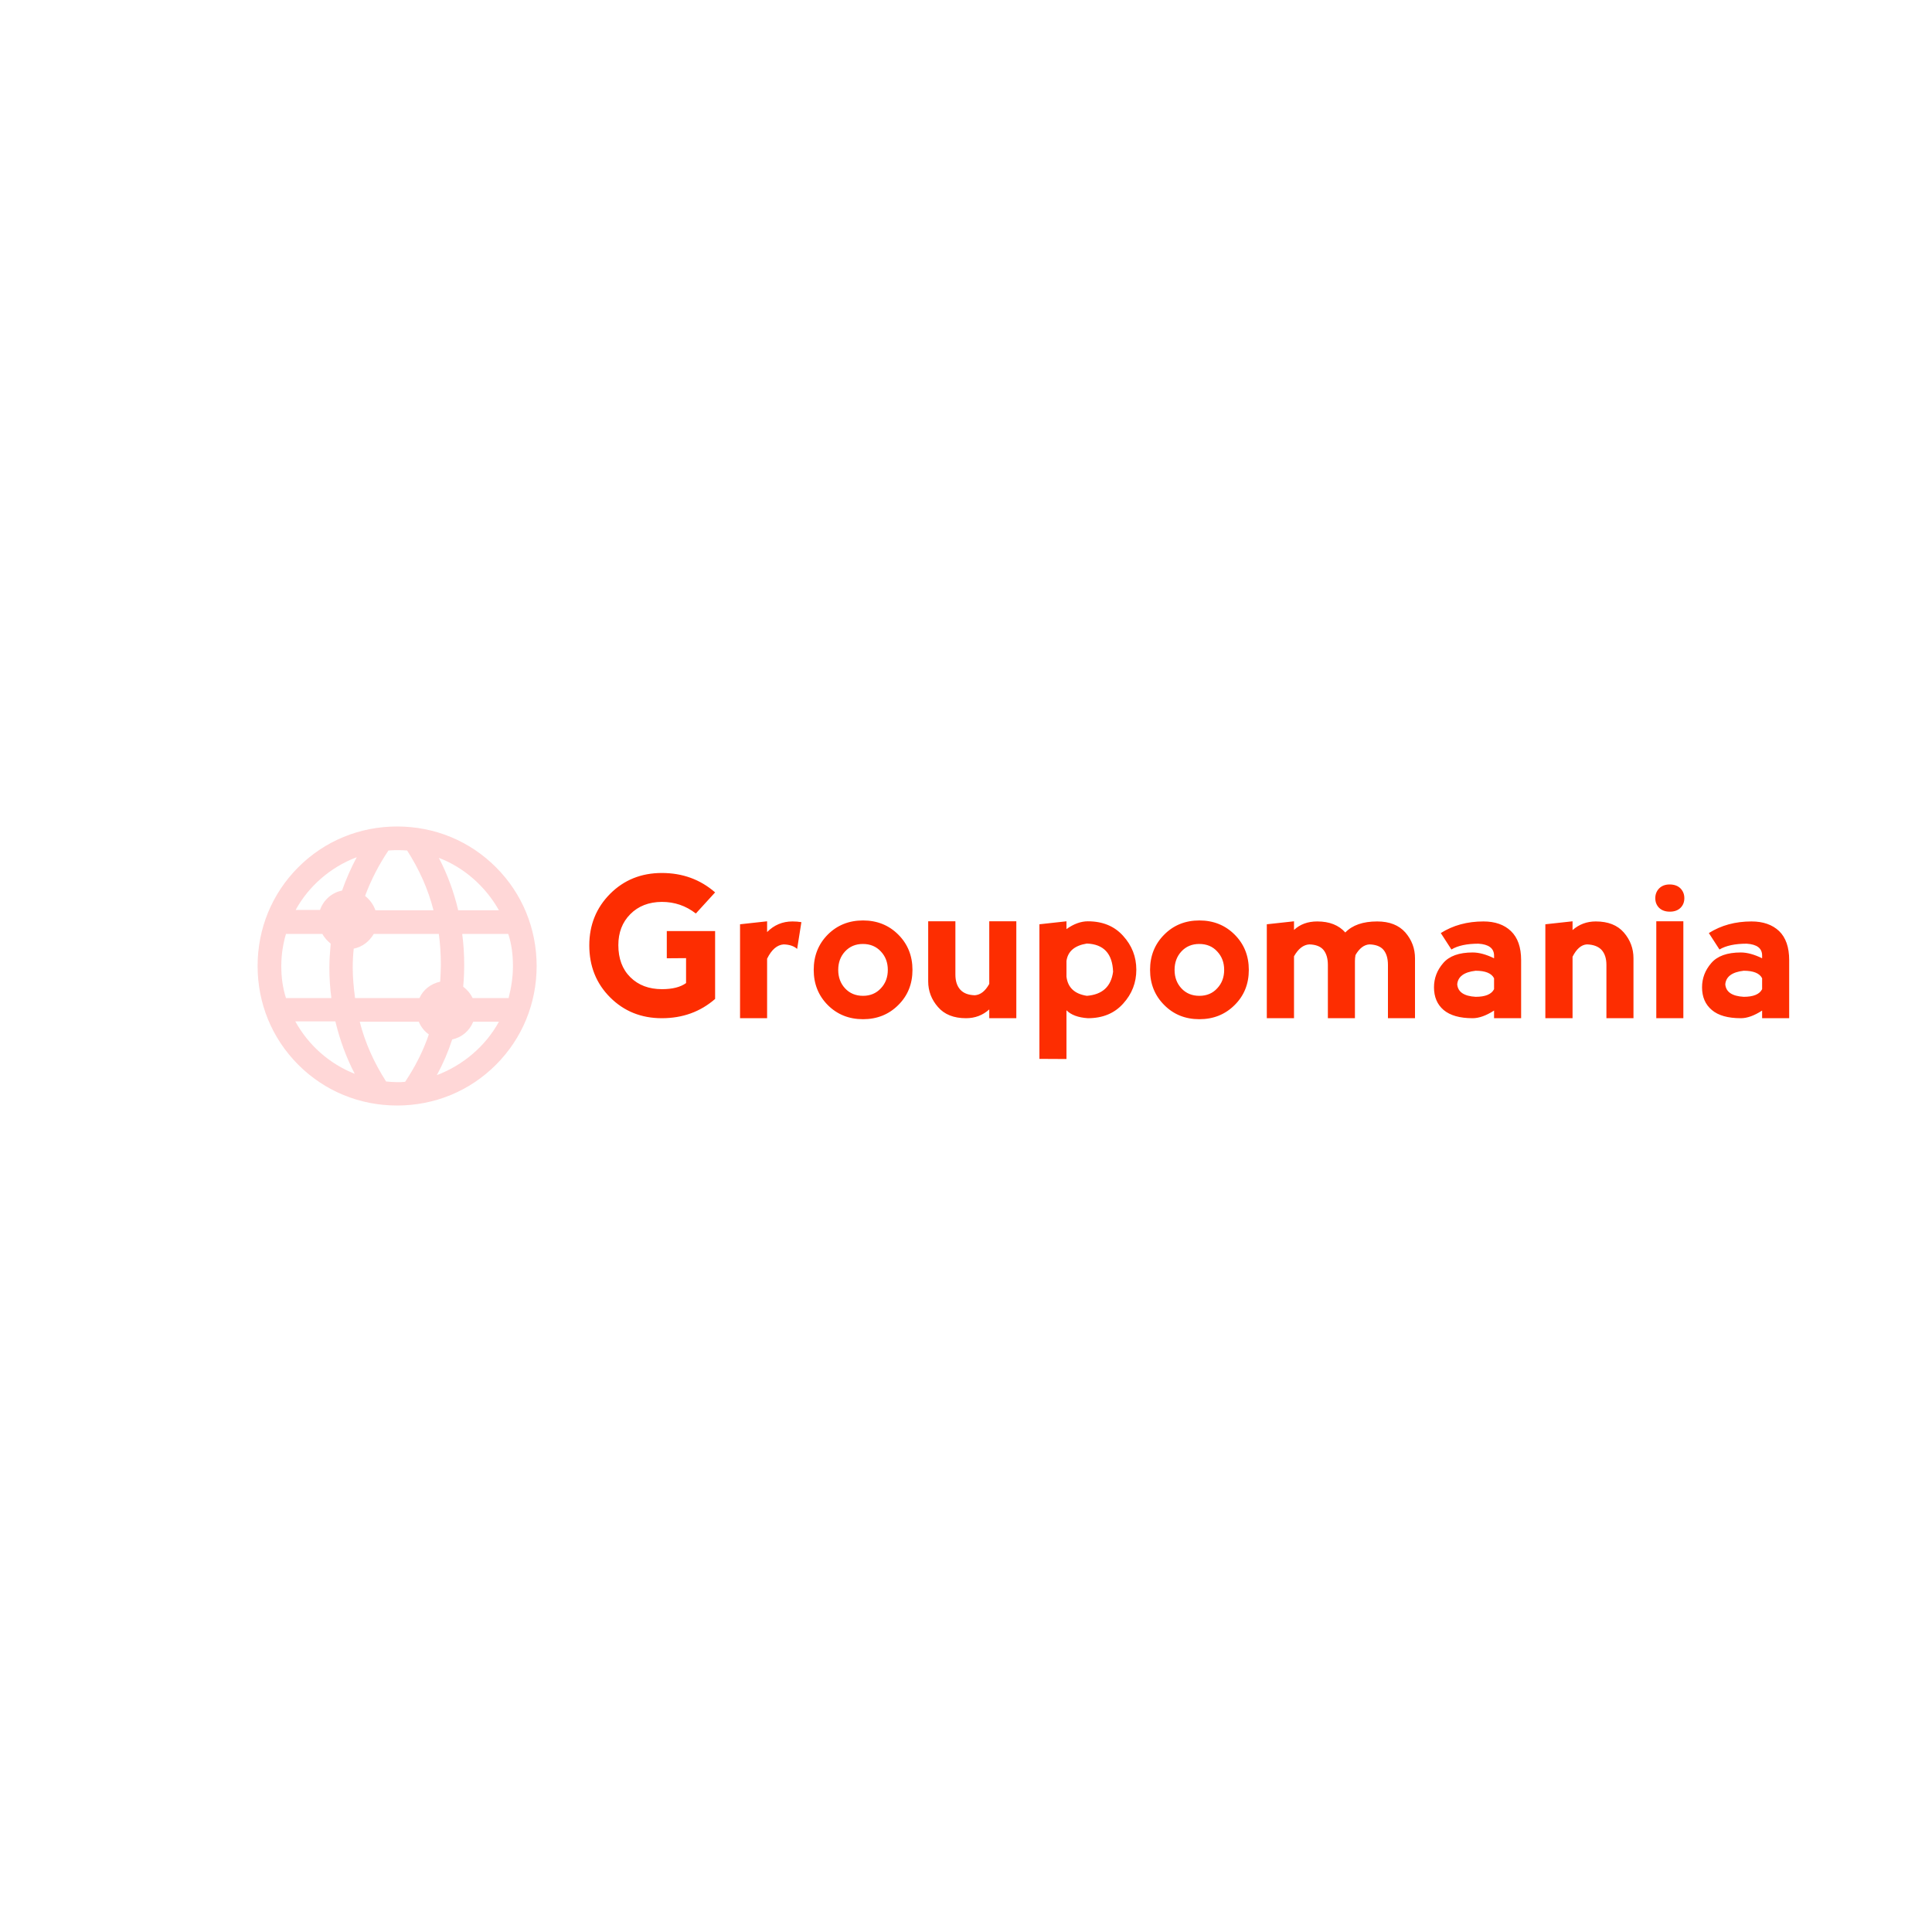
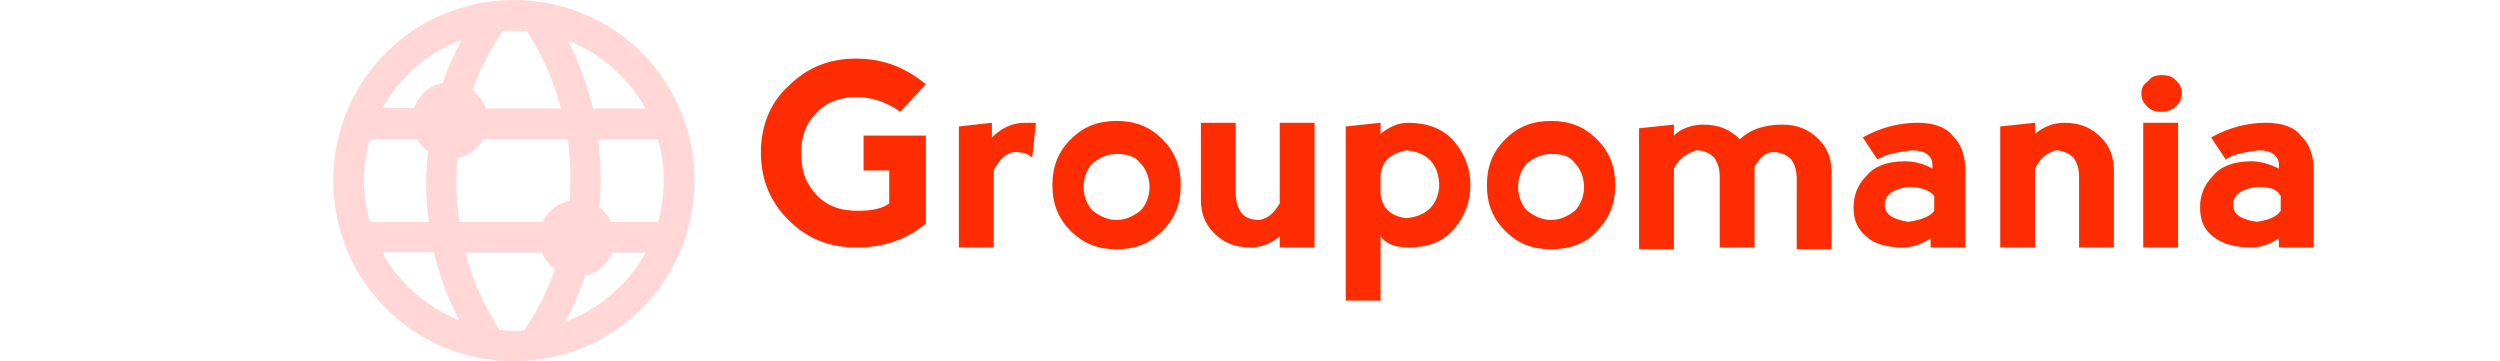
- <svg xmlns="http://www.w3.org/2000/svg" data-v-1084b650="" viewBox="0 0 300 300">
-   <rect data-v-1084b650="" fill="#FFFFFF" x="0" y="0" width="300px" height="300px" class="logo-background-square" />
-   <g data-v-1084b650="" id="b5a93e15-ef7c-9d7a-680b-cdb17474f15f" fill="#FD2D01" transform="matrix(2.2,0,0,2.2,90.86749,130.233)">
-     <path d="M5.41 12.67L5.41 12.67Q3.23 12.67 1.76 11.20L1.76 11.20L1.76 11.20Q0.29 9.73 0.29 7.53L0.29 7.53L0.29 7.53Q0.29 5.37 1.76 3.89L1.76 3.89L1.76 3.89Q3.23 2.42 5.41 2.42L5.41 2.42L5.41 2.42Q7.60 2.42 9.17 3.79L9.17 3.79L7.81 5.28L7.81 5.28Q6.76 4.46 5.41 4.46L5.41 4.46L5.41 4.46Q4.03 4.47 3.18 5.33L3.18 5.33L3.18 5.33Q2.34 6.18 2.34 7.51L2.34 7.51L2.34 7.51Q2.34 8.94 3.19 9.78L3.19 9.78L3.19 9.78Q4.04 10.62 5.42 10.62L5.42 10.62L5.42 10.62Q6.53 10.62 7.12 10.19L7.12 10.19L7.12 8.43L5.76 8.44L5.76 6.52L9.17 6.52L9.17 11.31L9.17 11.31Q7.61 12.67 5.41 12.67L5.41 12.67ZM12.84 5.83L12.84 6.59L12.84 6.59Q13.58 5.84 14.63 5.84L14.63 5.84L14.63 5.84Q14.96 5.84 15.26 5.89L15.26 5.89L14.96 7.78L14.96 7.78Q14.63 7.48 14.01 7.46L14.01 7.46L14.01 7.46Q13.31 7.51 12.84 8.47L12.84 8.47L12.84 12.67L10.93 12.67L10.93 6.04L12.84 5.83ZM19.61 12.74L19.61 12.74Q18.12 12.74 17.12 11.74L17.12 11.74L17.12 11.74Q16.13 10.74 16.13 9.26L16.13 9.26L16.13 9.26Q16.13 7.77 17.12 6.77L17.12 6.77L17.12 6.77Q18.12 5.77 19.61 5.77L19.61 5.77L19.61 5.77Q21.10 5.77 22.10 6.77L22.10 6.77L22.10 6.77Q23.10 7.77 23.10 9.26L23.10 9.26L23.10 9.26Q23.10 10.75 22.10 11.74L22.10 11.74L22.10 11.74Q21.10 12.74 19.61 12.74L19.61 12.74ZM19.61 11.09L19.61 11.09L19.61 11.09Q20.38 11.09 20.87 10.56L20.87 10.56L20.87 10.56Q21.36 10.04 21.36 9.26L21.36 9.26L21.36 9.26Q21.36 8.48 20.87 7.96L20.87 7.96L20.87 7.96Q20.38 7.43 19.60 7.43L19.60 7.43L19.60 7.43Q18.83 7.43 18.34 7.96L18.34 7.96L18.34 7.96Q17.86 8.48 17.86 9.26L17.86 9.26L17.86 9.26Q17.86 10.04 18.34 10.56L18.34 10.56L18.34 10.56Q18.83 11.09 19.61 11.09ZM28.52 10.25L28.52 10.25L28.52 5.83L30.43 5.83L30.43 12.67L28.52 12.67L28.52 12.05L28.52 12.05Q27.83 12.67 26.88 12.67L26.88 12.67L26.88 12.67Q25.58 12.67 24.90 11.88L24.90 11.88L24.90 11.88Q24.21 11.09 24.21 10.07L24.21 10.07L24.21 5.83L26.13 5.83L26.13 9.59L26.13 9.59Q26.13 10.27 26.47 10.65L26.47 10.65L26.47 10.65Q26.81 11.03 27.50 11.05L27.50 11.05L27.50 11.05Q28.10 11.01 28.52 10.25ZM33.97 15.55L32.06 15.54L32.06 6.04L33.97 5.83L33.97 6.38L33.97 6.38Q34.74 5.83 35.48 5.83L35.48 5.83L35.48 5.83Q37.05 5.83 37.97 6.86L37.97 6.86L37.97 6.86Q38.90 7.88 38.90 9.25L38.90 9.25L38.90 9.25Q38.90 10.62 37.97 11.64L37.97 11.64L37.97 11.64Q37.05 12.67 35.48 12.67L35.48 12.67L35.48 12.67Q34.45 12.60 33.97 12.11L33.97 12.11L33.97 15.55ZM33.97 8.63L33.97 8.63L33.97 9.74L33.97 9.74Q34.11 10.89 35.41 11.09L35.41 11.09L35.41 11.09Q37.05 10.96 37.26 9.39L37.26 9.39L37.26 9.39Q37.19 7.47 35.41 7.40L35.41 7.40L35.41 7.40Q34.11 7.61 33.97 8.63ZM43.35 12.74L43.35 12.74Q41.86 12.74 40.87 11.74L40.87 11.74L40.87 11.74Q39.87 10.74 39.87 9.26L39.87 9.26L39.87 9.26Q39.87 7.77 40.87 6.77L40.87 6.77L40.87 6.77Q41.86 5.77 43.35 5.77L43.35 5.77L43.35 5.77Q44.84 5.77 45.84 6.77L45.84 6.77L45.84 6.77Q46.84 7.77 46.84 9.26L46.84 9.26L46.84 9.26Q46.84 10.75 45.84 11.74L45.84 11.74L45.84 11.74Q44.84 12.74 43.35 12.74L43.35 12.74ZM43.35 11.09L43.35 11.09L43.35 11.09Q44.13 11.09 44.61 10.56L44.61 10.56L44.61 10.56Q45.10 10.04 45.10 9.26L45.10 9.26L45.10 9.26Q45.10 8.48 44.61 7.96L44.61 7.96L44.61 7.96Q44.13 7.43 43.34 7.43L43.34 7.43L43.34 7.43Q42.57 7.43 42.08 7.96L42.08 7.96L42.08 7.96Q41.60 8.48 41.60 9.26L41.60 9.26L41.60 9.26Q41.60 10.04 42.08 10.56L42.08 10.56L42.08 10.56Q42.57 11.09 43.35 11.09ZM50.03 8.30L50.03 8.30L50.03 12.67L48.11 12.67L48.11 6.04L50.03 5.83L50.03 6.44L50.03 6.44Q50.67 5.84 51.67 5.84L51.67 5.84L51.67 5.84Q52.96 5.84 53.65 6.62L53.65 6.62L53.65 6.62Q54.40 5.84 55.90 5.84L55.90 5.84L55.90 5.84Q57.20 5.84 57.89 6.62L57.89 6.62L57.89 6.62Q58.57 7.41 58.57 8.44L58.57 8.44L58.57 12.67L56.66 12.67L56.66 8.91L56.66 8.91Q56.66 8.23 56.35 7.85L56.35 7.85L56.35 7.85Q56.04 7.48 55.35 7.46L55.35 7.46L55.35 7.46Q54.78 7.50 54.37 8.21L54.37 8.21L54.37 8.21Q54.33 8.42 54.33 8.64L54.33 8.64L54.33 12.67L52.42 12.67L52.42 8.91L52.42 8.91Q52.42 8.23 52.11 7.85L52.11 7.85L52.11 7.85Q51.80 7.48 51.11 7.46L51.11 7.46L51.11 7.46Q50.48 7.50 50.03 8.30ZM61.14 7.82L60.39 6.66L60.39 6.66Q61.69 5.84 63.40 5.84L63.40 5.84L63.40 5.84Q64.63 5.84 65.34 6.52L65.34 6.52L65.34 6.52Q66.06 7.21 66.06 8.57L66.06 8.57L66.06 12.67L64.15 12.67L64.15 12.13L64.15 12.13Q63.31 12.67 62.64 12.67L62.64 12.67L62.64 12.67Q61.28 12.67 60.59 12.09L60.59 12.09L60.59 12.09Q59.91 11.51 59.91 10.49L59.91 10.49L59.91 10.49Q59.91 9.53 60.56 8.78L60.56 8.78L60.56 8.78Q61.20 8.03 62.64 8.03L62.64 8.03L62.64 8.03Q63.31 8.03 64.15 8.44L64.15 8.44L64.15 8.23L64.15 8.23Q64.13 7.48 63.05 7.41L63.05 7.41L63.05 7.41Q61.82 7.41 61.14 7.82L61.14 7.82ZM64.15 10.62L64.15 10.62L64.15 9.85L64.15 9.85Q63.88 9.32 62.85 9.32L62.85 9.32L62.85 9.32Q61.62 9.46 61.55 10.28L61.55 10.28L61.55 10.28Q61.62 11.09 62.85 11.16L62.85 11.16L62.85 11.16Q63.88 11.16 64.15 10.62ZM69.69 8.33L69.69 8.33L69.69 12.67L67.77 12.67L67.77 6.04L69.69 5.83L69.69 6.45L69.69 6.45Q70.38 5.84 71.33 5.84L71.33 5.84L71.33 5.84Q72.63 5.84 73.31 6.62L73.31 6.62L73.31 6.62Q73.99 7.41 73.99 8.44L73.99 8.44L73.99 12.67L72.08 12.67L72.08 8.91L72.08 8.91Q72.08 8.23 71.74 7.85L71.74 7.85L71.74 7.85Q71.39 7.48 70.70 7.46L70.70 7.46L70.70 7.46Q70.11 7.50 69.69 8.33ZM77.51 12.67L75.60 12.67L75.60 5.83L77.51 5.83L77.51 12.67ZM75.53 4.20L75.53 4.20L75.53 4.20Q75.53 4.61 75.80 4.88L75.80 4.88L75.80 4.88Q76.08 5.15 76.56 5.15L76.56 5.15L76.56 5.15Q77.03 5.15 77.31 4.88L77.31 4.88L77.31 4.88Q77.58 4.61 77.58 4.20L77.58 4.20L77.58 4.20Q77.58 3.79 77.31 3.51L77.31 3.51L77.31 3.51Q77.03 3.23 76.54 3.23L76.54 3.23L76.54 3.23Q76.08 3.23 75.80 3.51L75.80 3.51L75.80 3.51Q75.53 3.79 75.53 4.20ZM80.06 7.82L79.31 6.66L79.31 6.66Q80.61 5.84 82.32 5.84L82.32 5.84L82.32 5.84Q83.55 5.84 84.27 6.52L84.27 6.52L84.27 6.52Q84.98 7.21 84.98 8.57L84.98 8.57L84.98 12.67L83.07 12.67L83.07 12.13L83.07 12.13Q82.24 12.67 81.57 12.67L81.57 12.67L81.57 12.67Q80.20 12.67 79.52 12.09L79.52 12.09L79.52 12.09Q78.83 11.51 78.83 10.49L78.83 10.49L78.83 10.49Q78.83 9.53 79.48 8.78L79.48 8.78L79.48 8.78Q80.12 8.03 81.57 8.03L81.57 8.03L81.57 8.03Q82.23 8.03 83.07 8.44L83.07 8.44L83.07 8.23L83.07 8.23Q83.06 7.48 81.98 7.41L81.98 7.41L81.98 7.41Q80.75 7.41 80.06 7.82L80.06 7.82ZM83.07 10.62L83.07 10.62L83.07 9.85L83.07 9.85Q82.80 9.32 81.77 9.32L81.77 9.32L81.77 9.32Q80.54 9.46 80.47 10.28L80.47 10.28L80.47 10.28Q80.54 11.09 81.77 11.16L81.77 11.16L81.77 11.16Q82.80 11.16 83.07 10.62Z" />
+ <svg xmlns="http://www.w3.org/2000/svg" version="1.1" id="Layer_1" x="0px" y="0px" viewBox="0 0 300 43.3" style="enable-background:new 0 0 300 43.3;" xml:space="preserve">
+   <style type="text/css">
+ 	.st0{fill:#FFFFFF;}
+ 	.st1{fill:#FD2D01;}
+ 	.st2{fill:#FFD7D7;}
+ </style>
+   <rect class="st0" width="300" height="43.3" />
+   <g id="b5a93e15-ef7c-9d7a-680b-cdb17474f15f" transform="matrix(2.2,0,0,2.2,90.86749,130.233)">
+     <path class="st1" d="M5.4-45.7L5.4-45.7c-1.5,0-2.7-0.5-3.7-1.5l0,0l0,0c-1-1-1.5-2.2-1.5-3.7l0,0l0,0c0-1.4,0.5-2.7,1.5-3.6l0,0   l0,0c1-1,2.2-1.5,3.7-1.5l0,0l0,0c1.5,0,2.7,0.5,3.8,1.4l0,0l-1.4,1.5l0,0c-0.7-0.5-1.5-0.8-2.4-0.8l0,0l0,0   c-0.9,0-1.7,0.3-2.2,0.9l0,0l0,0c-0.6,0.6-0.8,1.3-0.8,2.2l0,0l0,0c0,1,0.3,1.7,0.9,2.3l0,0l0,0c0.6,0.6,1.3,0.8,2.2,0.8l0,0l0,0   c0.7,0,1.3-0.1,1.7-0.4l0,0v-1.8l-1.4,0v-1.9h3.4v4.8l0,0C8.1-46.1,6.9-45.7,5.4-45.7L5.4-45.7z M12.8-52.5v0.8l0,0   c0.5-0.5,1.1-0.8,1.8-0.8l0,0l0,0c0.2,0,0.4,0,0.6,0l0,0L15-50.6l0,0c-0.2-0.2-0.5-0.3-0.9-0.3l0,0l0,0c-0.5,0-0.9,0.4-1.2,1l0,0   v4.2h-1.9v-6.6L12.8-52.5z M19.6-45.6L19.6-45.6c-1,0-1.8-0.3-2.5-1l0,0l0,0c-0.7-0.7-1-1.5-1-2.5l0,0l0,0c0-1,0.3-1.8,1-2.5l0,0   l0,0c0.7-0.7,1.5-1,2.5-1l0,0l0,0c1,0,1.8,0.3,2.5,1l0,0l0,0c0.7,0.7,1,1.5,1,2.5l0,0l0,0c0,1-0.3,1.8-1,2.5l0,0l0,0   C21.4-45.9,20.6-45.6,19.6-45.6L19.6-45.6z M19.6-47.2L19.6-47.2L19.6-47.2c0.5,0,0.9-0.2,1.3-0.5l0,0l0,0c0.3-0.3,0.5-0.8,0.5-1.3   l0,0l0,0c0-0.5-0.2-1-0.5-1.3l0,0l0,0c-0.3-0.4-0.8-0.5-1.3-0.5l0,0l0,0c-0.5,0-0.9,0.2-1.3,0.5l0,0l0,0c-0.3,0.3-0.5,0.8-0.5,1.3   l0,0l0,0c0,0.5,0.2,1,0.5,1.3l0,0l0,0C18.7-47.4,19.1-47.2,19.6-47.2z M28.5-48.1L28.5-48.1v-4.4h1.9v6.8h-1.9v-0.6l0,0   c-0.5,0.4-1,0.6-1.6,0.6l0,0l0,0c-0.9,0-1.5-0.3-2-0.8l0,0l0,0c-0.5-0.5-0.7-1.1-0.7-1.8l0,0v-4.2h1.9v3.8l0,0   c0,0.5,0.1,0.8,0.3,1.1l0,0l0,0c0.2,0.3,0.6,0.4,1,0.4l0,0l0,0C27.9-47.3,28.2-47.6,28.5-48.1z M34-42.8l-1.9,0v-9.5l1.9-0.2v0.6   l0,0c0.5-0.4,1-0.6,1.5-0.6l0,0l0,0c1,0,1.9,0.3,2.5,1l0,0l0,0c0.6,0.7,0.9,1.5,0.9,2.4l0,0l0,0c0,0.9-0.3,1.7-0.9,2.4l0,0l0,0   c-0.6,0.7-1.4,1-2.5,1l0,0l0,0c-0.7,0-1.2-0.2-1.5-0.6l0,0V-42.8z M34-49.7L34-49.7v1.1l0,0c0.1,0.8,0.6,1.2,1.4,1.3l0,0l0,0   c1.1-0.1,1.7-0.7,1.8-1.7l0,0l0,0c0-1.3-0.7-1.9-1.8-2l0,0l0,0C34.5-50.8,34.1-50.4,34-49.7z M43.3-45.6L43.3-45.6   c-1,0-1.8-0.3-2.5-1l0,0l0,0c-0.7-0.7-1-1.5-1-2.5l0,0l0,0c0-1,0.3-1.8,1-2.5l0,0l0,0c0.7-0.7,1.5-1,2.5-1l0,0l0,0   c1,0,1.8,0.3,2.5,1l0,0l0,0c0.7,0.7,1,1.5,1,2.5l0,0l0,0c0,1-0.3,1.8-1,2.5l0,0l0,0C45.2-45.9,44.3-45.6,43.3-45.6L43.3-45.6z    M43.3-47.2L43.3-47.2L43.3-47.2c0.5,0,0.9-0.2,1.3-0.5l0,0l0,0c0.3-0.3,0.5-0.8,0.5-1.3l0,0l0,0c0-0.5-0.2-1-0.5-1.3l0,0l0,0   c-0.3-0.4-0.7-0.5-1.3-0.5l0,0l0,0c-0.5,0-0.9,0.2-1.3,0.5l0,0l0,0c-0.3,0.3-0.5,0.8-0.5,1.3l0,0l0,0c0,0.5,0.2,1,0.5,1.3l0,0l0,0   C42.4-47.4,42.8-47.2,43.3-47.2z M50-50L50-50v4.4h-1.9v-6.6l1.9-0.2v0.6l0,0c0.4-0.4,1-0.6,1.6-0.6l0,0l0,0c0.9,0,1.5,0.3,2,0.8   l0,0l0,0c0.5-0.5,1.3-0.8,2.3-0.8l0,0l0,0c0.9,0,1.5,0.3,2,0.8l0,0l0,0c0.5,0.5,0.7,1.1,0.7,1.8l0,0v4.2h-1.9v-3.8l0,0   c0-0.5-0.1-0.8-0.3-1.1l0,0l0,0c-0.2-0.2-0.5-0.4-1-0.4l0,0l0,0c-0.4,0-0.7,0.3-1,0.8l0,0l0,0c0,0.1,0,0.3,0,0.4l0,0v4h-1.9v-3.8   l0,0c0-0.5-0.1-0.8-0.3-1.1l0,0l0,0c-0.2-0.2-0.5-0.4-1-0.4l0,0l0,0C50.7-50.8,50.3-50.6,50-50z M61.1-50.5l-0.8-1.2l0,0   c0.9-0.5,1.9-0.8,3-0.8l0,0l0,0c0.8,0,1.5,0.2,1.9,0.7l0,0l0,0c0.5,0.5,0.7,1.1,0.7,2l0,0v4.1h-1.9v-0.5l0,0   c-0.6,0.4-1.1,0.5-1.5,0.5l0,0l0,0c-0.9,0-1.6-0.2-2-0.6l0,0l0,0c-0.5-0.4-0.7-0.9-0.7-1.6l0,0l0,0c0-0.6,0.2-1.2,0.7-1.7l0,0l0,0   c0.4-0.5,1.1-0.8,2.1-0.8l0,0l0,0c0.4,0,1,0.1,1.5,0.4l0,0v-0.2l0,0c0-0.5-0.4-0.8-1.1-0.8l0,0l0,0C62.2-50.9,61.6-50.8,61.1-50.5   L61.1-50.5z M64.2-47.7L64.2-47.7v-0.8l0,0C64-48.8,63.5-49,62.8-49l0,0l0,0c-0.8,0.1-1.3,0.4-1.3,1l0,0l0,0c0,0.5,0.5,0.8,1.3,0.9   l0,0l0,0C63.5-47.2,64-47.4,64.2-47.7z M69.7-50L69.7-50v4.3h-1.9v-6.6l1.9-0.2v0.6l0,0c0.5-0.4,1-0.6,1.6-0.6l0,0l0,0   c0.9,0,1.5,0.3,2,0.8l0,0l0,0c0.5,0.5,0.7,1.1,0.7,1.8l0,0v4.2h-1.9v-3.8l0,0c0-0.5-0.1-0.8-0.3-1.1l0,0l0,0   c-0.2-0.2-0.6-0.4-1-0.4l0,0l0,0C70.3-50.8,70-50.6,69.7-50z M77.5-45.7h-1.9v-6.8h1.9V-45.7z M75.5-54.1L75.5-54.1L75.5-54.1   c0,0.3,0.1,0.5,0.3,0.7l0,0l0,0c0.2,0.2,0.4,0.3,0.8,0.3l0,0l0,0c0.3,0,0.6-0.1,0.8-0.3l0,0l0,0c0.2-0.2,0.3-0.4,0.3-0.7l0,0l0,0   c0-0.3-0.1-0.5-0.3-0.7l0,0l0,0c-0.2-0.2-0.4-0.3-0.8-0.3l0,0l0,0c-0.3,0-0.6,0.1-0.7,0.3l0,0l0,0C75.6-54.6,75.5-54.4,75.5-54.1z    M80.1-50.5l-0.8-1.2l0,0c0.9-0.5,1.9-0.8,3-0.8l0,0l0,0c0.8,0,1.5,0.2,1.9,0.7l0,0l0,0c0.5,0.5,0.7,1.1,0.7,2l0,0v4.1h-1.9v-0.5   l0,0c-0.6,0.4-1.1,0.5-1.5,0.5l0,0l0,0c-0.9,0-1.6-0.2-2.1-0.6l0,0l0,0c-0.5-0.4-0.7-0.9-0.7-1.6l0,0l0,0c0-0.6,0.2-1.2,0.7-1.7   l0,0l0,0c0.4-0.5,1.1-0.8,2.1-0.8l0,0l0,0c0.4,0,0.9,0.1,1.5,0.4l0,0v-0.2l0,0c0-0.5-0.4-0.8-1.1-0.8l0,0l0,0   C81.2-50.9,80.5-50.8,80.1-50.5L80.1-50.5z M83.1-47.7L83.1-47.7v-0.8l0,0c-0.2-0.4-0.6-0.5-1.3-0.5l0,0l0,0   c-0.8,0.1-1.3,0.4-1.3,1l0,0l0,0c0,0.5,0.5,0.8,1.3,0.9l0,0l0,0C82.5-47.2,82.9-47.4,83.1-47.7z" />
  </g>
-   <g data-v-1084b650="" id="9269873b-566f-aa23-fe77-697bbc54db67" stroke="none" fill="#FFD7D7" transform="matrix(0.1727631,0,0,0.1727631,35.75002,124.0855)">
-     <svg viewBox="-205 207 100 100">
-       <switch>
-         <g>
-           <path d="M-155 298.8c11.2 0 21.7-4.3 29.6-12.2 7.9-7.9 12.2-18.4 12.2-29.6 0-11.2-4.3-21.7-12.2-29.6-7.9-7.9-18.4-12.2-29.6-12.2s-21.7 4.3-29.6 12.2c-7.9 7.9-12.2 18.4-12.2 29.6 0 11.2 4.3 21.7 12.2 29.6 7.9 7.9 18.4 12.2 29.6 12.2zm2.4-7.1c-.8.1-1.6.1-2.4.1-1.1 0-2.2-.1-3.3-.2-3.6-5.6-6.3-11.6-7.9-17.9h17.7c.6 1.5 1.7 2.9 3 3.8-1.7 5-4.1 9.7-7.1 14.2zm9.5-2c1.9-3.5 3.4-7 4.6-10.7 2.9-.6 5.2-2.6 6.3-5.3h7.7c-4 7.3-10.7 13-18.6 16zm22.8-32.7c0 3.3-.5 6.5-1.3 9.6h-10.8c-.6-1.3-1.6-2.5-2.8-3.4.2-2.2.3-4.4.3-6.6 0-3.1-.2-6.2-.6-9.2h13.8c1 3 1.4 6.3 1.4 9.6zm-4.2-16.7h-12.2c-1.3-5.5-3.2-10.7-5.8-15.7 7.6 2.9 14 8.6 18 15.7zm-17.4 16.3c0 1.7-.1 3.4-.2 5.1-2.8.6-5.1 2.4-6.2 4.9h-19.3c-.4-3-.7-6.1-.7-9.1 0-1.9.1-3.8.3-5.7 2.6-.5 4.7-2.2 6-4.4h19.5c.4 3 .6 6.1.6 9.2zm-15.7-34.2c.9-.1 1.8-.1 2.6-.1 1 0 2 0 3 .1 3.6 5.6 6.3 11.6 7.9 17.9h-17.4c-.6-1.7-1.7-3.2-3.1-4.3 1.8-4.8 4.1-9.3 7-13.6zm-9.5 2c-1.7 3.2-3.2 6.6-4.4 10-3.1.6-5.6 2.9-6.6 5.8h-7.3c3.9-7.1 10.4-12.8 18.3-15.8zm-22.6 32.6c0-3.3.5-6.6 1.4-9.6h10.9c.6 1.1 1.5 2.1 2.5 2.9-.2 2.4-.4 4.8-.4 7.2 0 3.1.2 6.1.6 9.1h-13.6c-1-3.1-1.4-6.3-1.4-9.6zm16.2 16.6c1.3 5.4 3.2 10.7 5.8 15.7-7.6-3-13.9-8.6-17.8-15.7h12z" />
-         </g>
-       </switch>
-     </svg>
+   <g transform="matrix(0.1727631,0,0,0.1727631,35.75002,124.0855)">
+     <g>
+       <path class="st2" d="M150-467.4c33.6,0,65.1-12.9,88.8-36.6c23.7-23.7,36.6-55.2,36.6-88.8s-12.9-65.1-36.6-88.8    c-23.7-23.7-55.2-36.6-88.8-36.6s-65.1,12.9-88.8,36.6c-23.7,23.7-36.6,55.2-36.6,88.8c0,33.6,12.9,65.1,36.6,88.8    S116.4-467.4,150-467.4z M157.2-488.7c-2.4,0.3-4.8,0.3-7.2,0.3c-3.3,0-6.6-0.3-9.9-0.6c-10.8-16.8-18.9-34.8-23.7-53.7h53.1    c1.8,4.5,5.1,8.7,9,11.4C173.4-516.3,166.2-502.2,157.2-488.7z M185.7-494.7c5.7-10.5,10.2-21,13.8-32.1    c8.7-1.8,15.6-7.8,18.9-15.9h23.1C229.5-520.8,209.4-503.7,185.7-494.7z M254.1-592.8c0,9.9-1.5,19.5-3.9,28.8h-32.4    c-1.8-3.9-4.8-7.5-8.4-10.2c0.6-6.6,0.9-13.2,0.9-19.8c0-9.3-0.6-18.6-1.8-27.6h41.4C252.9-612.6,254.1-602.7,254.1-592.8z     M241.5-642.9h-36.6c-3.9-16.5-9.6-32.1-17.4-47.1C210.3-681.3,229.5-664.2,241.5-642.9z M189.3-594c0,5.1-0.3,10.2-0.6,15.3    c-8.4,1.8-15.3,7.2-18.6,14.7h-57.9c-1.2-9-2.1-18.3-2.1-27.3c0-5.7,0.3-11.4,0.9-17.1c7.8-1.5,14.1-6.6,18-13.2h58.5    C188.7-612.6,189.3-603.3,189.3-594z M142.2-696.6c2.7-0.3,5.4-0.3,7.8-0.3c3,0,6,0,9,0.3c10.8,16.8,18.9,34.8,23.7,53.7h-52.2    c-1.8-5.1-5.1-9.6-9.3-12.9C126.6-670.2,133.5-683.7,142.2-696.6z M113.7-690.6c-5.1,9.6-9.6,19.8-13.2,30    c-9.3,1.8-16.8,8.7-19.8,17.4H58.8C70.5-664.5,90-681.6,113.7-690.6z M45.9-592.8c0-9.9,1.5-19.8,4.2-28.8h32.7    c1.8,3.3,4.5,6.3,7.5,8.7c-0.6,7.2-1.2,14.4-1.2,21.6c0,9.3,0.6,18.3,1.8,27.3H50.1C47.1-573.3,45.9-582.9,45.9-592.8z M94.5-543    c3.9,16.2,9.6,32.1,17.4,47.1c-22.8-9-41.7-25.8-53.4-47.1H94.5z" />
+     </g>
  </g>
</svg>
